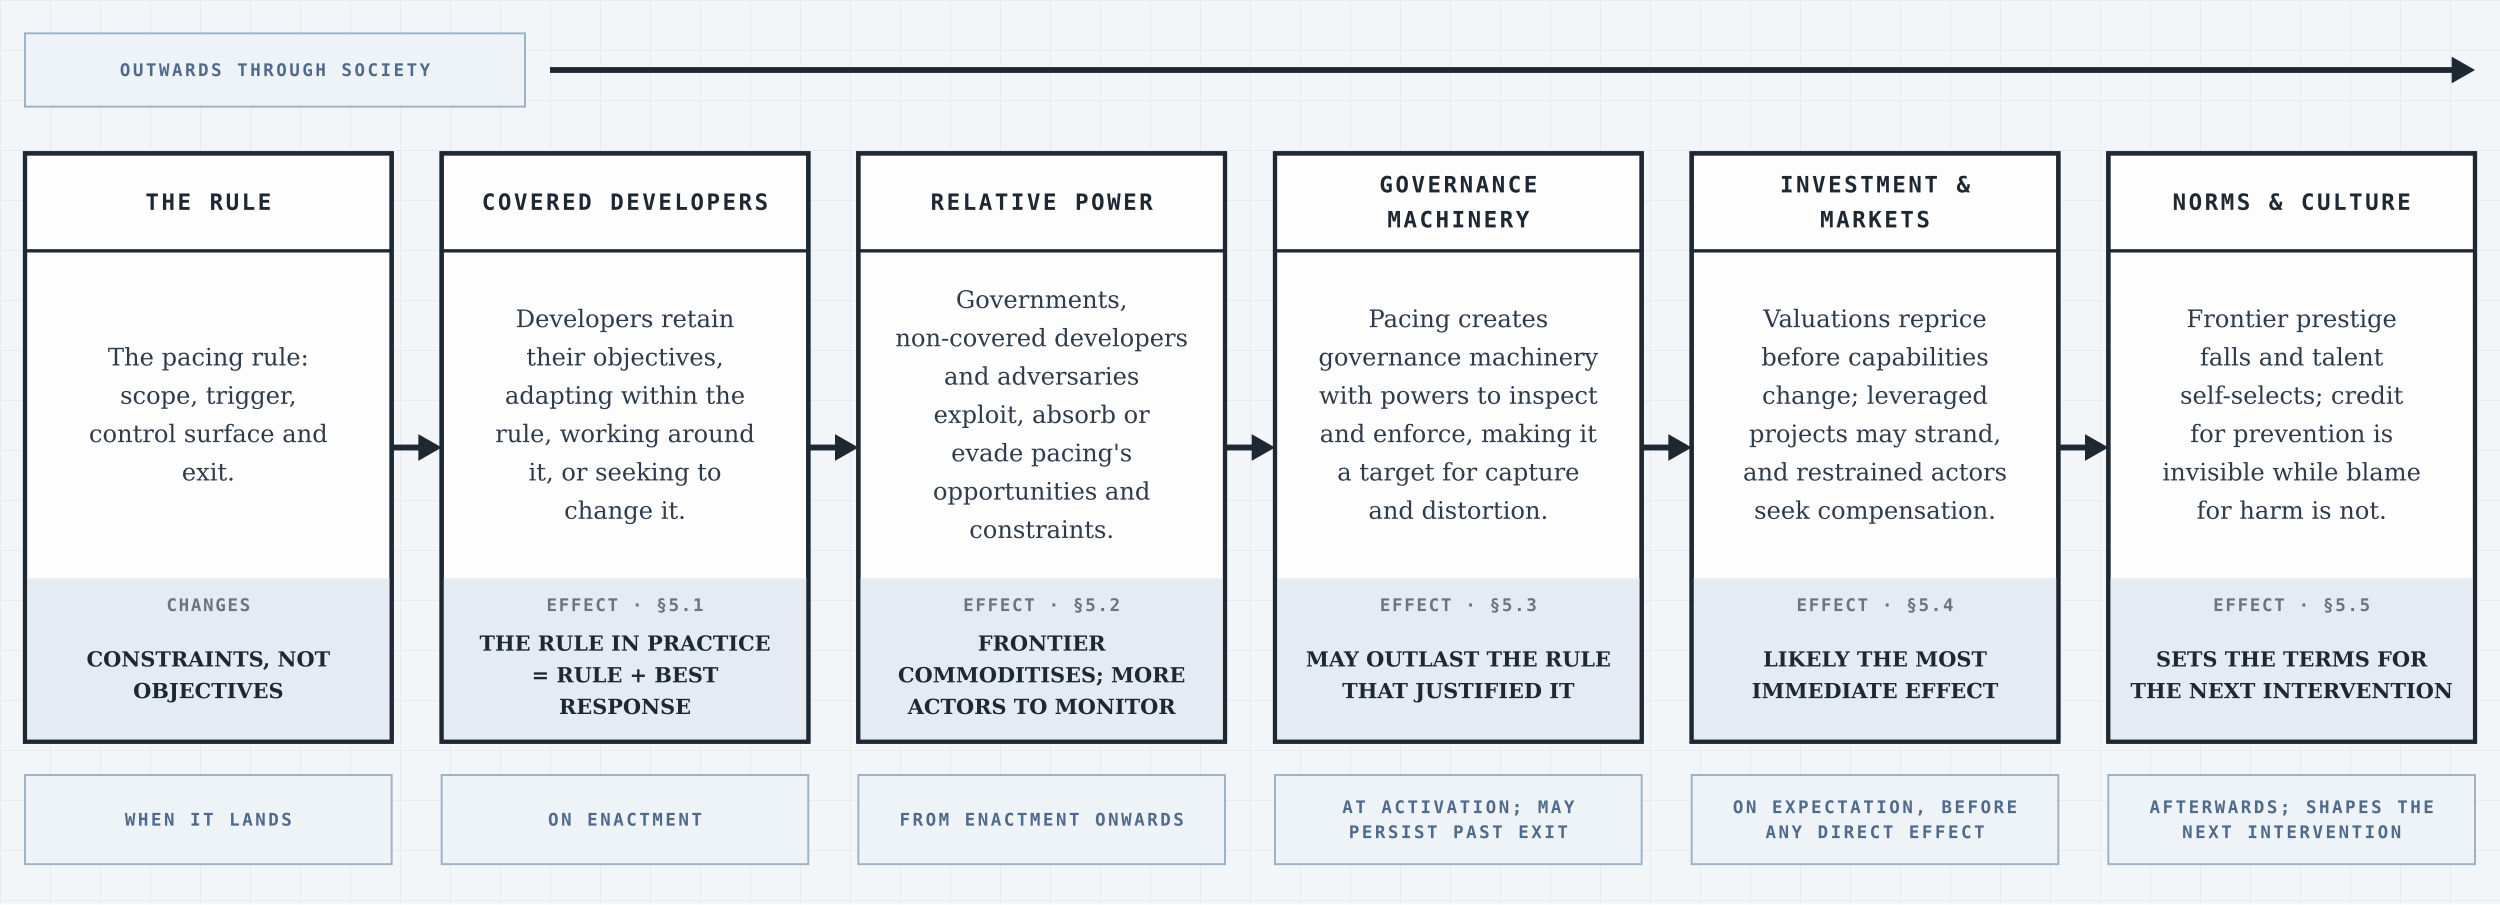
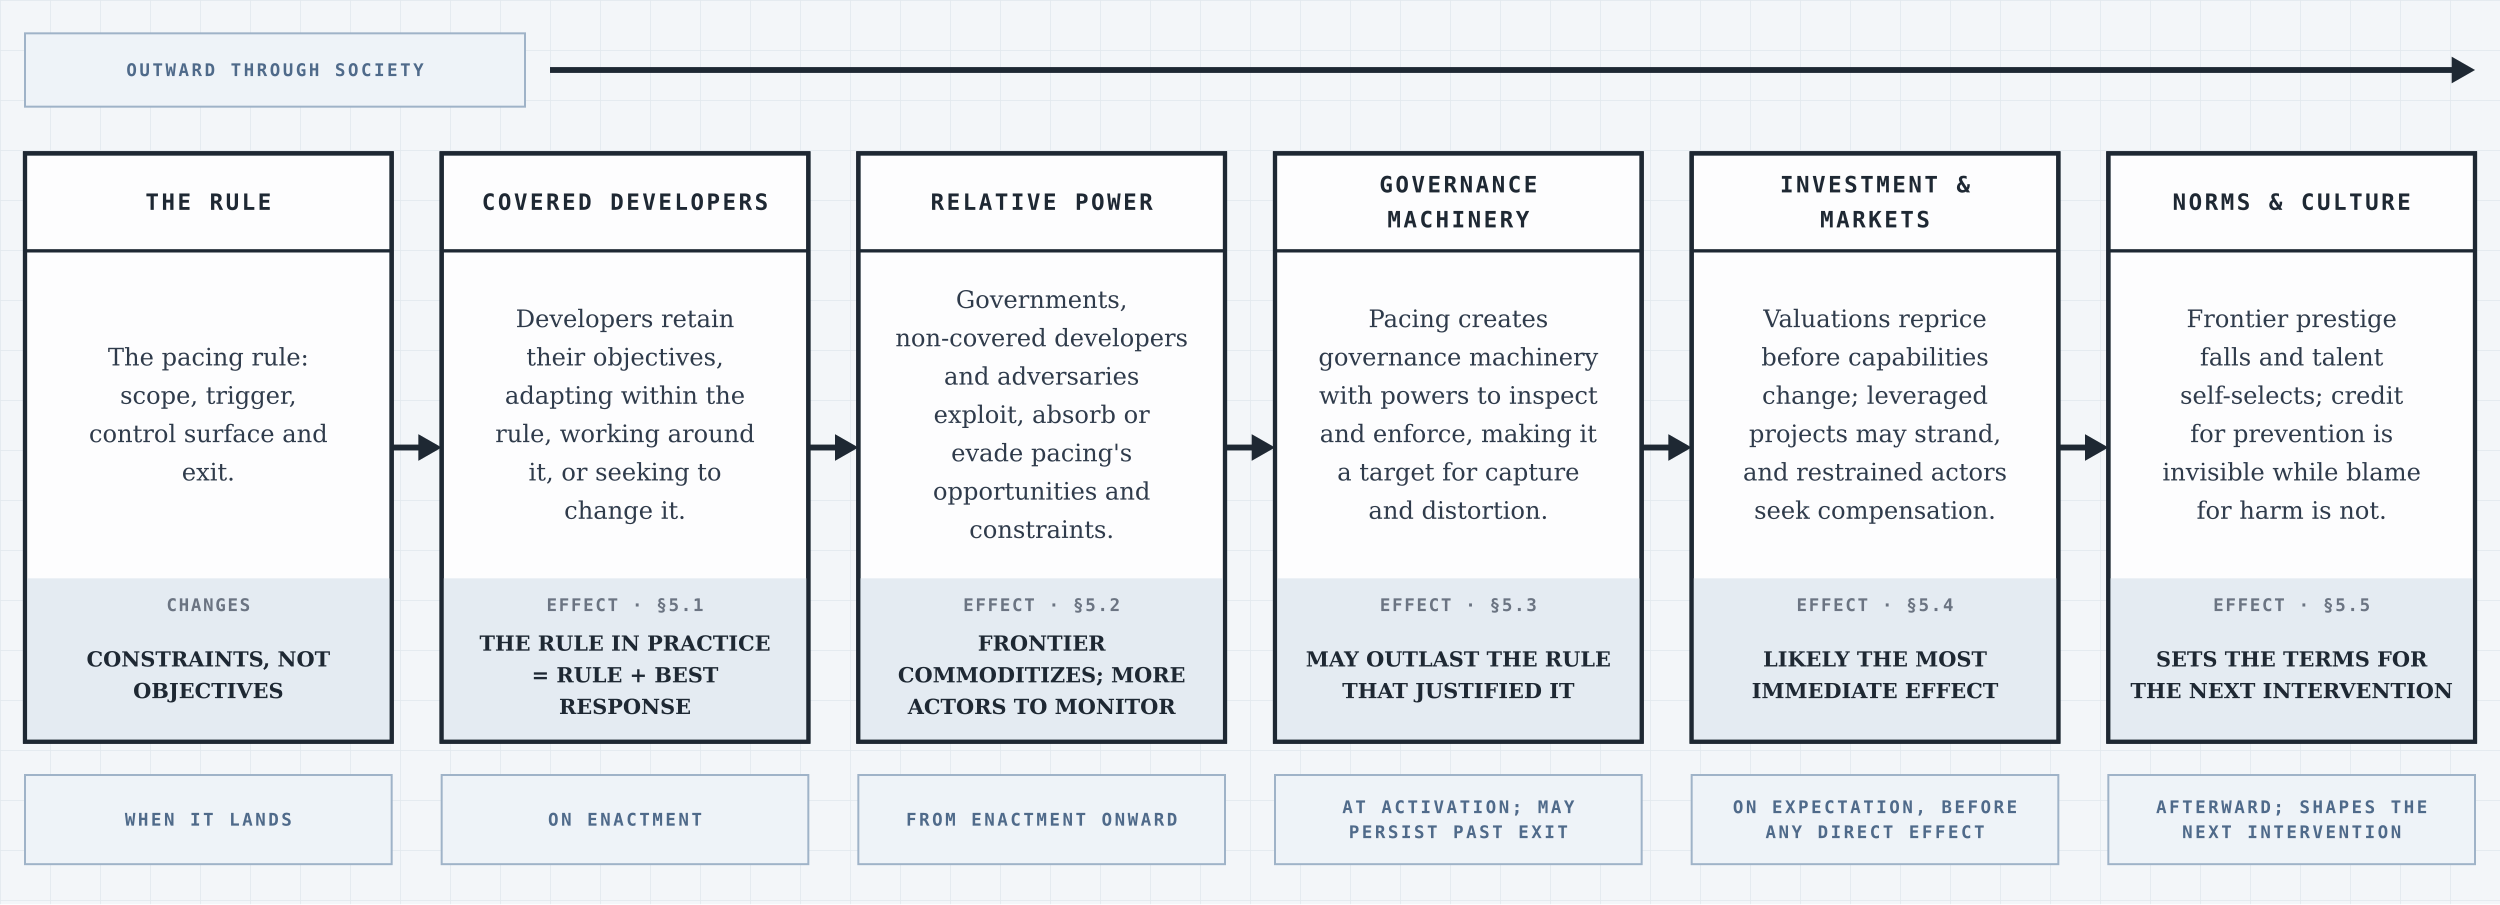
<svg xmlns="http://www.w3.org/2000/svg" width="1500" height="542.5" viewBox="0 0 1500 542.5" role="img" aria-labelledby="ttl dsc">
  <defs>
    <pattern id="grid" width="30" height="30" patternUnits="userSpaceOnUse">
      <path d="M 30 0 L 0 0 0 30" fill="none" stroke="#e2e8ee" stroke-width="1" />
    </pattern>
    <style>
      .hd { font-family: "IBM Plex Mono", "DejaVu Sans Mono", "Courier New", Courier, monospace; font-size: 13px; font-weight: 700; letter-spacing: 1.5px; fill: #1e2833; }
      .hs { font-family: "IBM Plex Mono", "DejaVu Sans Mono", "Courier New", Courier, monospace; font-size: 11px; font-weight: 700; letter-spacing: 1px; fill: #1e2833; }
      .lb { font-family: "IBM Plex Mono", "DejaVu Sans Mono", "Courier New", Courier, monospace; font-size: 10px; font-weight: 700; letter-spacing: 1px; fill: #6b7482; }
      .ph { font-family: "IBM Plex Mono", "DejaVu Sans Mono", "Courier New", Courier, monospace; font-size: 10px; font-weight: 700; letter-spacing: 1.5px; fill: #4f6a8a; }
      .rd { font-family: "IBM Plex Mono", "DejaVu Sans Mono", "Courier New", Courier, monospace; font-size: 9.5px; font-weight: 700; letter-spacing: 1px; fill: #c0392b; }
      .bl { font-family: "IBM Plex Mono", "DejaVu Sans Mono", "Courier New", Courier, monospace; font-size: 9.5px; font-weight: 700; letter-spacing: 1px; fill: #3f5f85; }
      .bd { font-family: Charter, "Source Serif 4", "Source Serif Pro", Georgia, "DejaVu Serif", serif; font-size: 16px; fill: #2f3b4b; }
      .b2 { font-family: Charter, "Source Serif 4", "Source Serif Pro", Georgia, "DejaVu Serif", serif; font-size: 14px; fill: #2f3b4b; }
      .b3 { font-family: Charter, "Source Serif 4", "Source Serif Pro", Georgia, "DejaVu Serif", serif; font-size: 12px; fill: #2f3b4b; }
      .bi { font-family: Charter, "Source Serif 4", "Source Serif Pro", Georgia, "DejaVu Serif", serif; font-size: 13px; font-style: italic; fill: #6b7482; }
      .ef { font-family: Charter, "Source Serif 4", "Source Serif Pro", Georgia, "DejaVu Serif", serif; font-size: 12px; font-weight: 700; fill: #1e2833; }
      .box { fill: #fdfdfe; stroke: #1e2833; stroke-width: 2.5; }
      .box-out { fill: #d6e4f2; stroke: #1e2833; stroke-width: 2.5; }
      .outline { fill: none; stroke: #1e2833; stroke-width: 2.5; }
      .cell { stroke: #1e2833; stroke-width: 1.5; }
      .sep { stroke: #1e2833; stroke-width: 2; }
      .thin { stroke: #c5ccd4; stroke-width: 1; }
      .arr { stroke: #1e2833; stroke-width: 3.5; fill: none; }
      .head { fill: #1e2833; }
      .fb { stroke: #7d8794; stroke-width: 2.5; fill: none; stroke-dasharray: 8 6; }
      .fbhead { fill: #7d8794; }
      .sm { stroke: #8a95a3; stroke-width: 2; fill: none; }
      .smhead { fill: #8a95a3; }
      .band { fill: #eef3f8; stroke: #9fb3c8; stroke-width: 1.2; }
      .note { fill: #fbeae6; stroke: #d0503c; stroke-width: 1.2; }
      .noteb { fill: #eaf0f6; stroke: #4a6b8f; stroke-width: 1.2; }
      .rl { stroke: #d0503c; stroke-width: 1.2; fill: none; stroke-dasharray: 4 3; }
      .bll { stroke: #4a6b8f; stroke-width: 1.2; fill: none; stroke-dasharray: 4 3; }
      .dn { fill: #f7f9fb; stroke: #8a95a3; stroke-width: 1.5; stroke-dasharray: 5 4; }
      .red { fill: #fdfdfe; stroke: #c0392b; stroke-width: 2; }
      .redt { font-family: "IBM Plex Mono", "DejaVu Sans Mono", "Courier New", Courier, monospace; font-size: 11px; font-weight: 700; letter-spacing: 1px; fill: #c0392b; }
      .redl { font-family: "IBM Plex Mono", "DejaVu Sans Mono", "Courier New", Courier, monospace; font-size: 10px; font-weight: 700; letter-spacing: 0.5px; fill: #c0392b; }
      .ghost { fill: #eceff2; stroke: #8a95a3; stroke-width: 1.5; stroke-dasharray: 5 4; }
      .ghostt { font-family: "IBM Plex Mono", "DejaVu Sans Mono", "Courier New", Courier, monospace; font-size: 11px; font-weight: 700; letter-spacing: 1px; fill: #8a95a3; }
      .cross { stroke: #b5bcc5; stroke-width: 1.2; stroke-dasharray: 4 3; }
      .cap { font-family: "IBM Plex Mono", "DejaVu Sans Mono", "Courier New", Courier, monospace; font-size: 11px; letter-spacing: 0.3px; fill: #2f3b4b; }
      .dot-b { fill: #5b7fa6; }
      .dot-g { fill: #a9a9a9; }
      .cons { fill: #dfe7ef; }
      .open { fill: #ebe9e5; }
      .line { stroke: #1e2833; stroke-width: 1.8; fill: none; stroke-dasharray: 6 4; }
      .st { font-family: "IBM Plex Mono", "DejaVu Sans Mono", "Courier New", Courier, monospace; font-size: 9px; font-weight: 700; letter-spacing: 1px; fill: #4f6a8a; }
      .sv { font-family: Charter, "Source Serif 4", "Source Serif Pro", Georgia, "DejaVu Serif", serif; font-size: 13px; font-weight: 700; fill: #1e2833; }
      .th { font-family: "IBM Plex Mono", "DejaVu Sans Mono", "Courier New", Courier, monospace; font-size: 9px; font-weight: 700; letter-spacing: 0.5px; fill: #2b3a55; }
      .rh { font-family: Charter, "Source Serif 4", "Source Serif Pro", Georgia, "DejaVu Serif", serif; font-size: 13px; font-weight: 700; fill: #2b3a55; }
      .tv { font-family: Charter, "Source Serif 4", "Source Serif Pro", Georgia, "DejaVu Serif", serif; font-size: 14px; fill: #2b3a55; }

      .hd { font-size: 13.5px; }
      .b2 { font-size: 14.5px; }
      .ef { font-size: 12.5px; }
      .lb, .ph { font-size: 10.5px; }
    </style>
  </defs>
  <rect width="1500" height="542.5" fill="#f3f6f9" />
  <rect width="1500" height="542.5" fill="url(#grid)" />
  <rect class="band" x="15" y="20" width="300" height="44" />
  <g id="direction" data-bounds="27 32 276 20">
-     <text class="ph" x="165.0" y="42.0" text-anchor="middle" dominant-baseline="central">OUTWARDS THROUGH SOCIETY</text>
+     <text class="ph" x="165.0" y="42.0" text-anchor="middle" dominant-baseline="central">OUTWARD THROUGH SOCIETY</text>
  </g>
  <line class="arr" x1="330" y1="42" x2="1473" y2="42" />
  <polygon class="head" points="1471,34 1471,50 1485,42" />
  <rect class="box" x="15" y="92" width="220" height="353.0" />
  <rect class="" x="15" y="347.0" width="220" height="98" fill="#e4ebf2" />
  <rect class="outline" x="15" y="92" width="220" height="353.0" />
  <line class="sep" x1="15" y1="150.5" x2="235" y2="150.5" />
  <g id="stage-0-heading" data-bounds="35 104 180 34.5">
    <text class="hd" x="125.0" y="121.25" text-anchor="middle" dominant-baseline="central">THE RULE</text>
  </g>
  <g id="stage-0-body" data-bounds="39 172.5 172 152.5">
    <text class="b2" x="125.0" y="214.25" text-anchor="middle" dominant-baseline="central">The pacing rule:</text>
    <text class="b2" x="125.0" y="237.25" text-anchor="middle" dominant-baseline="central">scope, trigger,</text>
    <text class="b2" x="125.0" y="260.25" text-anchor="middle" dominant-baseline="central">control surface and</text>
    <text class="b2" x="125.0" y="283.25" text-anchor="middle" dominant-baseline="central">exit.</text>
  </g>
  <g id="stage-0-reference" data-bounds="31 357.0 188 12">
    <text class="lb" x="125.0" y="363.0" text-anchor="middle" dominant-baseline="central">CHANGES</text>
  </g>
  <g id="stage-0-effect" data-bounds="39 379.0 172 52">
    <text class="ef" x="125.0" y="395.5" text-anchor="middle" dominant-baseline="central">CONSTRAINTS, NOT</text>
    <text class="ef" x="125.0" y="414.5" text-anchor="middle" dominant-baseline="central">OBJECTIVES</text>
  </g>
  <rect class="band" x="15" y="465.0" width="220" height="53.5" />
  <g id="timing-0" data-bounds="29 479.0 192 25.5">
    <text class="ph" x="125.0" y="491.75" text-anchor="middle" dominant-baseline="central">WHEN IT LANDS</text>
  </g>
  <line class="arr" x1="235" y1="268.5" x2="253" y2="268.5" />
  <polygon class="head" points="251,260.5 251,276.5 265,268.5" />
  <rect class="box" x="265" y="92" width="220" height="353.0" />
  <rect class="" x="265" y="347.0" width="220" height="98" fill="#e4ebf2" />
  <rect class="outline" x="265" y="92" width="220" height="353.0" />
  <line class="sep" x1="265" y1="150.5" x2="485" y2="150.5" />
  <g id="stage-1-heading" data-bounds="285 104 180 34.5">
    <text class="hd" x="375.0" y="121.25" text-anchor="middle" dominant-baseline="central">COVERED DEVELOPERS</text>
  </g>
  <g id="stage-1-body" data-bounds="289 172.5 172 152.5">
    <text class="b2" x="375.0" y="191.25" text-anchor="middle" dominant-baseline="central">Developers retain</text>
    <text class="b2" x="375.0" y="214.25" text-anchor="middle" dominant-baseline="central">their objectives,</text>
    <text class="b2" x="375.0" y="237.25" text-anchor="middle" dominant-baseline="central">adapting within the</text>
    <text class="b2" x="375.0" y="260.25" text-anchor="middle" dominant-baseline="central">rule, working around</text>
    <text class="b2" x="375.0" y="283.25" text-anchor="middle" dominant-baseline="central">it, or seeking to</text>
    <text class="b2" x="375.0" y="306.25" text-anchor="middle" dominant-baseline="central">change it.</text>
  </g>
  <g id="stage-1-reference" data-bounds="281 357.0 188 12">
    <text class="lb" x="375.0" y="363.0" text-anchor="middle" dominant-baseline="central">EFFECT · §5.1</text>
  </g>
  <g id="stage-1-effect" data-bounds="289 379.0 172 52">
    <text class="ef" x="375.0" y="386.0" text-anchor="middle" dominant-baseline="central">THE RULE IN PRACTICE</text>
    <text class="ef" x="375.0" y="405.0" text-anchor="middle" dominant-baseline="central">= RULE + BEST</text>
    <text class="ef" x="375.0" y="424.0" text-anchor="middle" dominant-baseline="central">RESPONSE</text>
  </g>
  <rect class="band" x="265" y="465.0" width="220" height="53.5" />
  <g id="timing-1" data-bounds="279 479.0 192 25.5">
    <text class="ph" x="375.0" y="491.75" text-anchor="middle" dominant-baseline="central">ON ENACTMENT</text>
  </g>
  <line class="arr" x1="485" y1="268.5" x2="503" y2="268.5" />
  <polygon class="head" points="501,260.5 501,276.5 515,268.5" />
  <rect class="box" x="515" y="92" width="220" height="353.0" />
  <rect class="" x="515" y="347.0" width="220" height="98" fill="#e4ebf2" />
  <rect class="outline" x="515" y="92" width="220" height="353.0" />
  <line class="sep" x1="515" y1="150.5" x2="735" y2="150.5" />
  <g id="stage-2-heading" data-bounds="535 104 180 34.5">
    <text class="hd" x="625.0" y="121.25" text-anchor="middle" dominant-baseline="central">RELATIVE POWER</text>
  </g>
  <g id="stage-2-body" data-bounds="539 172.5 172 152.5">
    <text class="b2" x="625.0" y="179.75" text-anchor="middle" dominant-baseline="central">Governments,</text>
    <text class="b2" x="625.0" y="202.75" text-anchor="middle" dominant-baseline="central">non-covered developers</text>
    <text class="b2" x="625.0" y="225.75" text-anchor="middle" dominant-baseline="central">and adversaries</text>
    <text class="b2" x="625.0" y="248.75" text-anchor="middle" dominant-baseline="central">exploit, absorb or</text>
    <text class="b2" x="625.0" y="271.75" text-anchor="middle" dominant-baseline="central">evade pacing's</text>
    <text class="b2" x="625.0" y="294.75" text-anchor="middle" dominant-baseline="central">opportunities and</text>
    <text class="b2" x="625.0" y="317.75" text-anchor="middle" dominant-baseline="central">constraints.</text>
  </g>
  <g id="stage-2-reference" data-bounds="531 357.0 188 12">
    <text class="lb" x="625.0" y="363.0" text-anchor="middle" dominant-baseline="central">EFFECT · §5.2</text>
  </g>
  <g id="stage-2-effect" data-bounds="539 379.0 172 52">
    <text class="ef" x="625.0" y="386.0" text-anchor="middle" dominant-baseline="central">FRONTIER</text>
-     <text class="ef" x="625.0" y="405.0" text-anchor="middle" dominant-baseline="central">COMMODITISES; MORE</text>
+     <text class="ef" x="625.0" y="405.0" text-anchor="middle" dominant-baseline="central">COMMODITIZES; MORE</text>
    <text class="ef" x="625.0" y="424.0" text-anchor="middle" dominant-baseline="central">ACTORS TO MONITOR</text>
  </g>
  <rect class="band" x="515" y="465.0" width="220" height="53.5" />
  <g id="timing-2" data-bounds="529 479.0 192 25.5">
-     <text class="ph" x="625.0" y="491.75" text-anchor="middle" dominant-baseline="central">FROM ENACTMENT ONWARDS</text>
+     <text class="ph" x="625.0" y="491.75" text-anchor="middle" dominant-baseline="central">FROM ENACTMENT ONWARD</text>
  </g>
  <line class="arr" x1="735" y1="268.5" x2="753" y2="268.5" />
  <polygon class="head" points="751,260.5 751,276.5 765,268.5" />
  <rect class="box" x="765" y="92" width="220" height="353.0" />
  <rect class="" x="765" y="347.0" width="220" height="98" fill="#e4ebf2" />
  <rect class="outline" x="765" y="92" width="220" height="353.0" />
  <line class="sep" x1="765" y1="150.5" x2="985" y2="150.5" />
  <g id="stage-3-heading" data-bounds="785 104 180 34.5">
    <text class="hd" x="875.0" y="110.75" text-anchor="middle" dominant-baseline="central">GOVERNANCE</text>
    <text class="hd" x="875.0" y="131.75" text-anchor="middle" dominant-baseline="central">MACHINERY</text>
  </g>
  <g id="stage-3-body" data-bounds="789 172.5 172 152.5">
    <text class="b2" x="875.0" y="191.25" text-anchor="middle" dominant-baseline="central">Pacing creates</text>
    <text class="b2" x="875.0" y="214.25" text-anchor="middle" dominant-baseline="central">governance machinery</text>
    <text class="b2" x="875.0" y="237.25" text-anchor="middle" dominant-baseline="central">with powers to inspect</text>
    <text class="b2" x="875.0" y="260.25" text-anchor="middle" dominant-baseline="central">and enforce, making it</text>
    <text class="b2" x="875.0" y="283.25" text-anchor="middle" dominant-baseline="central">a target for capture</text>
    <text class="b2" x="875.0" y="306.25" text-anchor="middle" dominant-baseline="central">and distortion.</text>
  </g>
  <g id="stage-3-reference" data-bounds="781 357.0 188 12">
    <text class="lb" x="875.0" y="363.0" text-anchor="middle" dominant-baseline="central">EFFECT · §5.3</text>
  </g>
  <g id="stage-3-effect" data-bounds="789 379.0 172 52">
    <text class="ef" x="875.0" y="395.5" text-anchor="middle" dominant-baseline="central">MAY OUTLAST THE RULE</text>
    <text class="ef" x="875.0" y="414.5" text-anchor="middle" dominant-baseline="central">THAT JUSTIFIED IT</text>
  </g>
  <rect class="band" x="765" y="465.0" width="220" height="53.5" />
  <g id="timing-3" data-bounds="779 479.0 192 25.5">
    <text class="ph" x="875.0" y="484.25" text-anchor="middle" dominant-baseline="central">AT ACTIVATION; MAY</text>
    <text class="ph" x="875.0" y="499.25" text-anchor="middle" dominant-baseline="central">PERSIST PAST EXIT</text>
  </g>
  <line class="arr" x1="985" y1="268.5" x2="1003" y2="268.5" />
  <polygon class="head" points="1001,260.5 1001,276.5 1015,268.5" />
  <rect class="box" x="1015" y="92" width="220" height="353.0" />
  <rect class="" x="1015" y="347.0" width="220" height="98" fill="#e4ebf2" />
  <rect class="outline" x="1015" y="92" width="220" height="353.0" />
  <line class="sep" x1="1015" y1="150.5" x2="1235" y2="150.5" />
  <g id="stage-4-heading" data-bounds="1035 104 180 34.5">
    <text class="hd" x="1125.0" y="110.75" text-anchor="middle" dominant-baseline="central">INVESTMENT &amp;</text>
    <text class="hd" x="1125.0" y="131.75" text-anchor="middle" dominant-baseline="central">MARKETS</text>
  </g>
  <g id="stage-4-body" data-bounds="1039 172.5 172 152.5">
    <text class="b2" x="1125.0" y="191.25" text-anchor="middle" dominant-baseline="central">Valuations reprice</text>
    <text class="b2" x="1125.0" y="214.25" text-anchor="middle" dominant-baseline="central">before capabilities</text>
    <text class="b2" x="1125.0" y="237.25" text-anchor="middle" dominant-baseline="central">change; leveraged</text>
    <text class="b2" x="1125.0" y="260.25" text-anchor="middle" dominant-baseline="central">projects may strand,</text>
    <text class="b2" x="1125.0" y="283.25" text-anchor="middle" dominant-baseline="central">and restrained actors</text>
    <text class="b2" x="1125.0" y="306.25" text-anchor="middle" dominant-baseline="central">seek compensation.</text>
  </g>
  <g id="stage-4-reference" data-bounds="1031 357.0 188 12">
    <text class="lb" x="1125.0" y="363.0" text-anchor="middle" dominant-baseline="central">EFFECT · §5.4</text>
  </g>
  <g id="stage-4-effect" data-bounds="1039 379.0 172 52">
    <text class="ef" x="1125.0" y="395.5" text-anchor="middle" dominant-baseline="central">LIKELY THE MOST</text>
    <text class="ef" x="1125.0" y="414.5" text-anchor="middle" dominant-baseline="central">IMMEDIATE EFFECT</text>
  </g>
  <rect class="band" x="1015" y="465.0" width="220" height="53.5" />
  <g id="timing-4" data-bounds="1029 479.0 192 25.5">
    <text class="ph" x="1125.0" y="484.25" text-anchor="middle" dominant-baseline="central">ON EXPECTATION, BEFORE</text>
    <text class="ph" x="1125.0" y="499.25" text-anchor="middle" dominant-baseline="central">ANY DIRECT EFFECT</text>
  </g>
  <line class="arr" x1="1235" y1="268.5" x2="1253" y2="268.5" />
  <polygon class="head" points="1251,260.5 1251,276.5 1265,268.5" />
  <rect class="box" x="1265" y="92" width="220" height="353.0" />
  <rect class="" x="1265" y="347.0" width="220" height="98" fill="#e4ebf2" />
  <rect class="outline" x="1265" y="92" width="220" height="353.0" />
  <line class="sep" x1="1265" y1="150.5" x2="1485" y2="150.5" />
  <g id="stage-5-heading" data-bounds="1285 104 180 34.5">
    <text class="hd" x="1375.0" y="121.25" text-anchor="middle" dominant-baseline="central">NORMS &amp; CULTURE</text>
  </g>
  <g id="stage-5-body" data-bounds="1289 172.5 172 152.5">
    <text class="b2" x="1375.0" y="191.25" text-anchor="middle" dominant-baseline="central">Frontier prestige</text>
    <text class="b2" x="1375.0" y="214.25" text-anchor="middle" dominant-baseline="central">falls and talent</text>
    <text class="b2" x="1375.0" y="237.25" text-anchor="middle" dominant-baseline="central">self-selects; credit</text>
    <text class="b2" x="1375.0" y="260.25" text-anchor="middle" dominant-baseline="central">for prevention is</text>
    <text class="b2" x="1375.0" y="283.25" text-anchor="middle" dominant-baseline="central">invisible while blame</text>
    <text class="b2" x="1375.0" y="306.25" text-anchor="middle" dominant-baseline="central">for harm is not.</text>
  </g>
  <g id="stage-5-reference" data-bounds="1281 357.0 188 12">
    <text class="lb" x="1375.0" y="363.0" text-anchor="middle" dominant-baseline="central">EFFECT · §5.5</text>
  </g>
  <g id="stage-5-effect" data-bounds="1289 379.0 172 52">
    <text class="ef" x="1375.0" y="395.5" text-anchor="middle" dominant-baseline="central">SETS THE TERMS FOR</text>
    <text class="ef" x="1375.0" y="414.5" text-anchor="middle" dominant-baseline="central">THE NEXT INTERVENTION</text>
  </g>
  <rect class="band" x="1265" y="465.0" width="220" height="53.5" />
  <g id="timing-5" data-bounds="1279 479.0 192 25.5">
-     <text class="ph" x="1375.0" y="484.25" text-anchor="middle" dominant-baseline="central">AFTERWARDS; SHAPES THE</text>
+     <text class="ph" x="1375.0" y="484.25" text-anchor="middle" dominant-baseline="central">AFTERWARD; SHAPES THE</text>
    <text class="ph" x="1375.0" y="499.25" text-anchor="middle" dominant-baseline="central">NEXT INTERVENTION</text>
  </g>
</svg>
